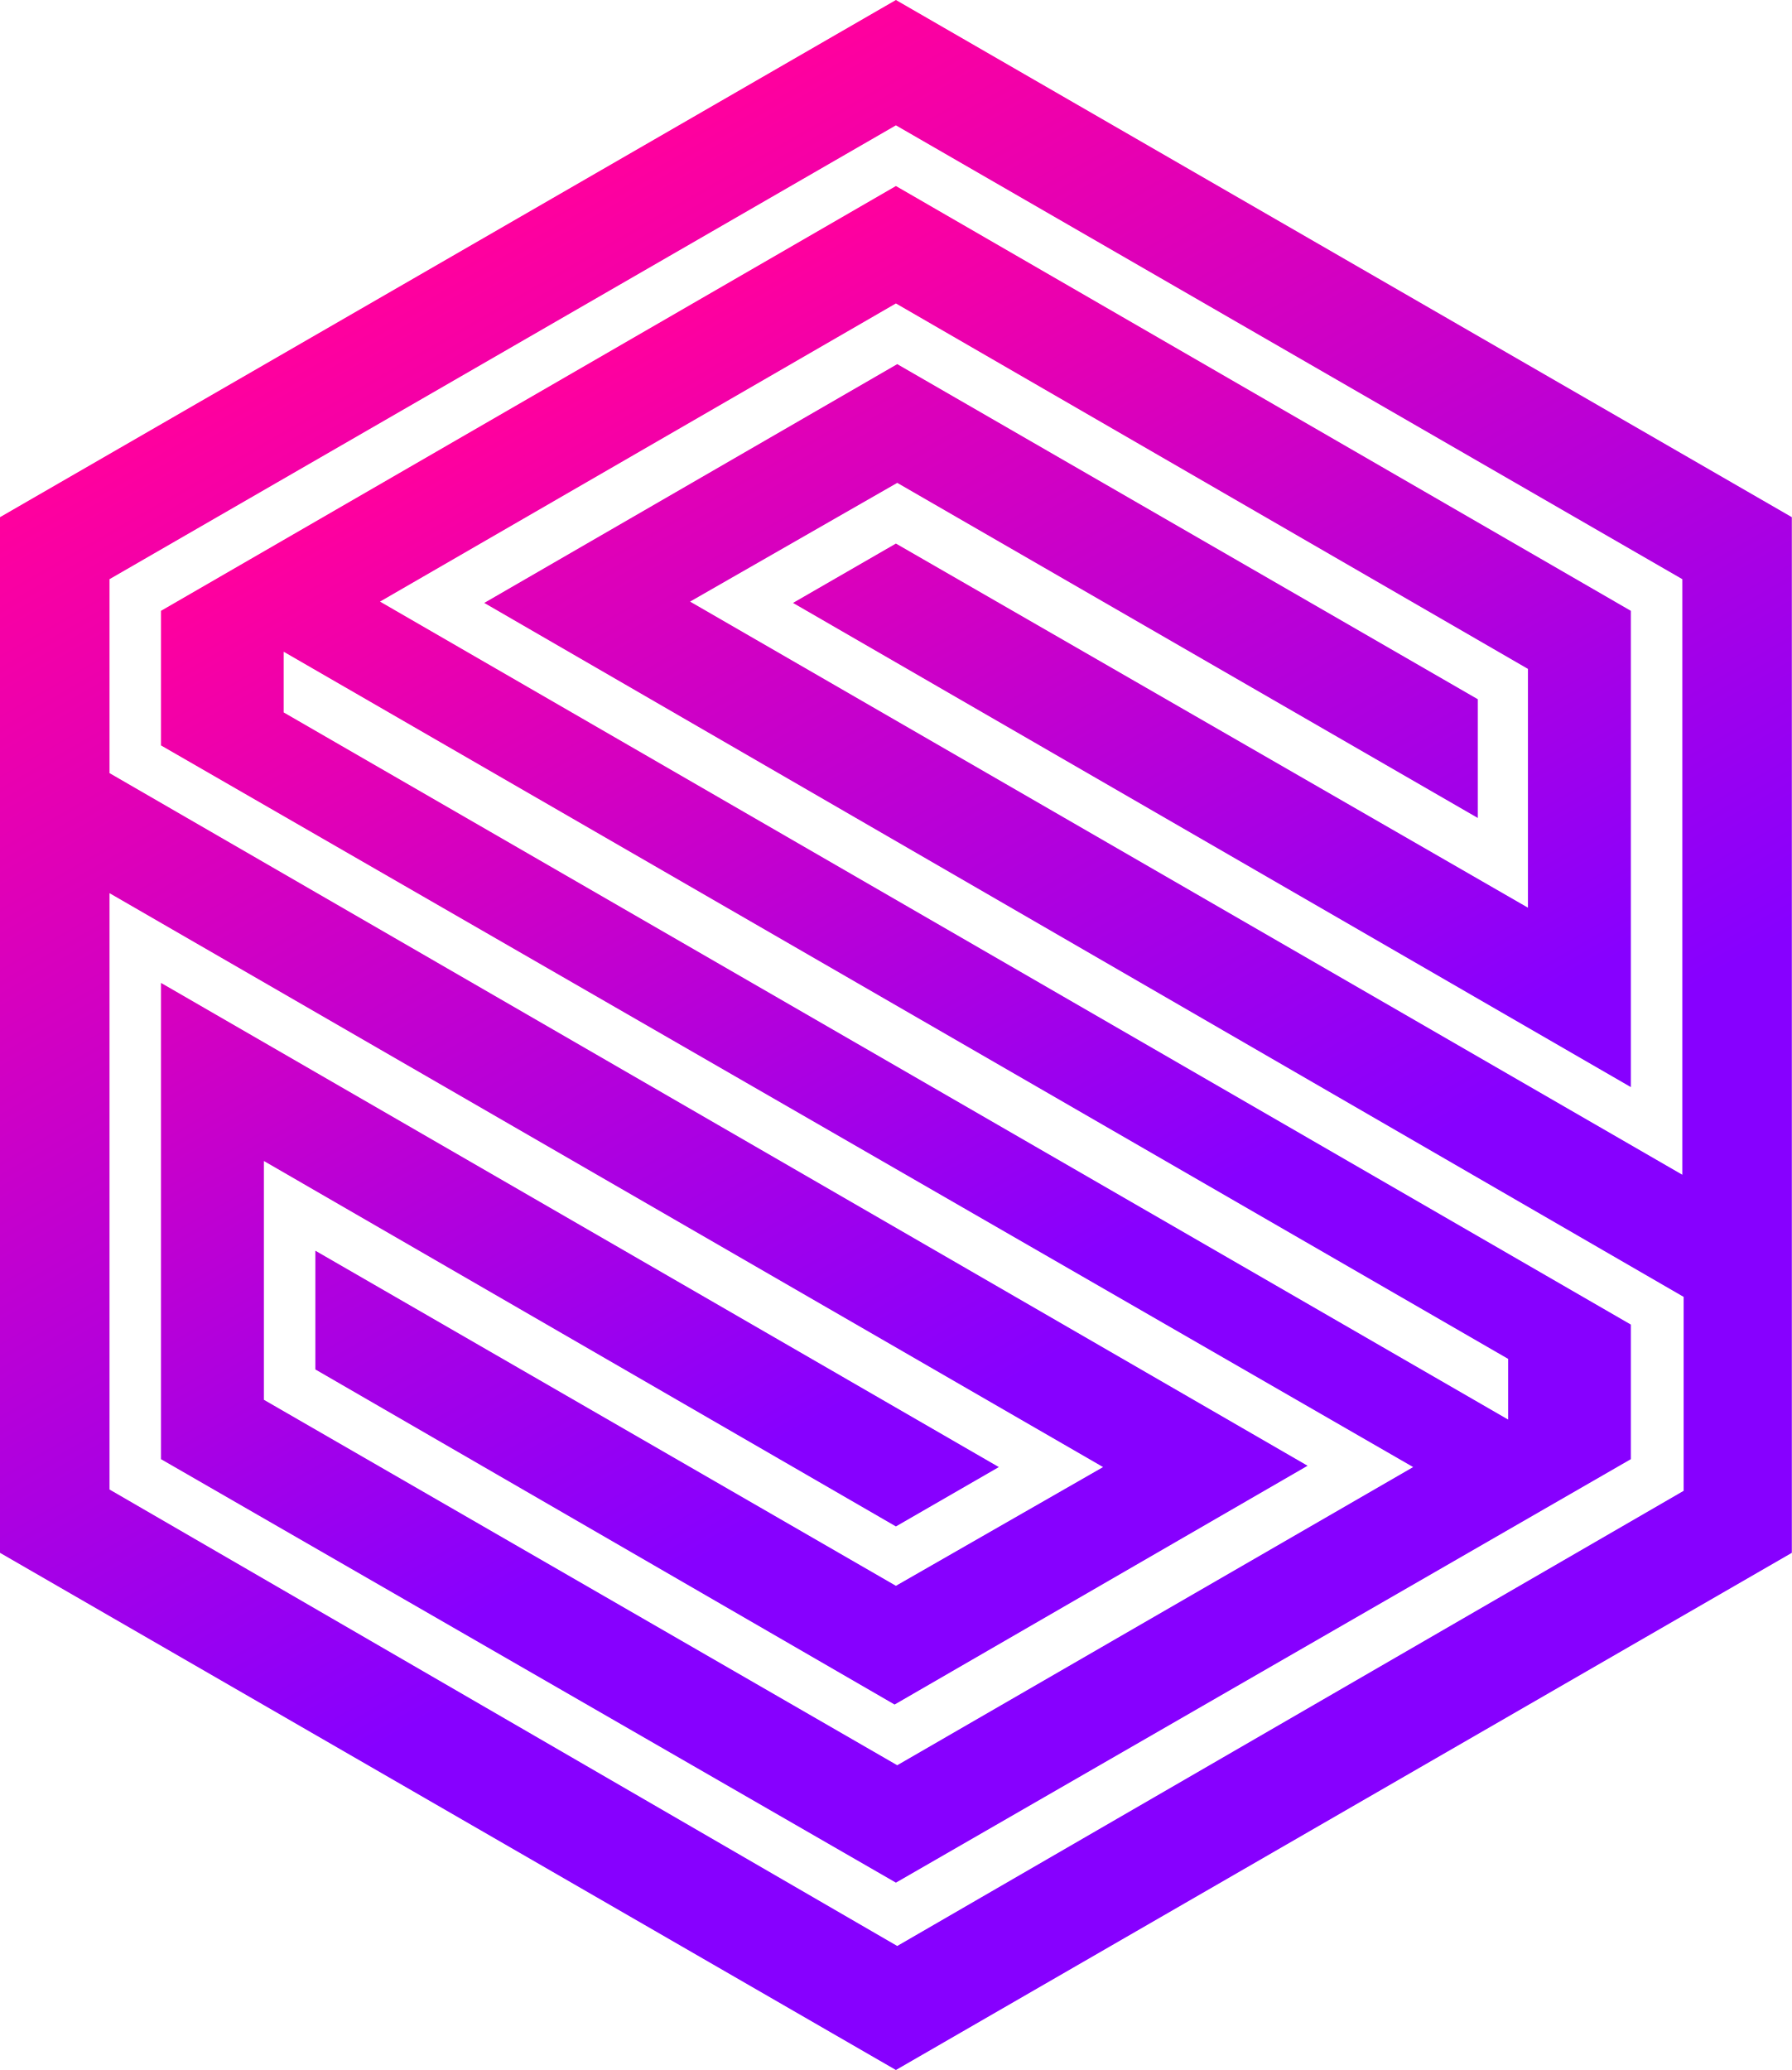
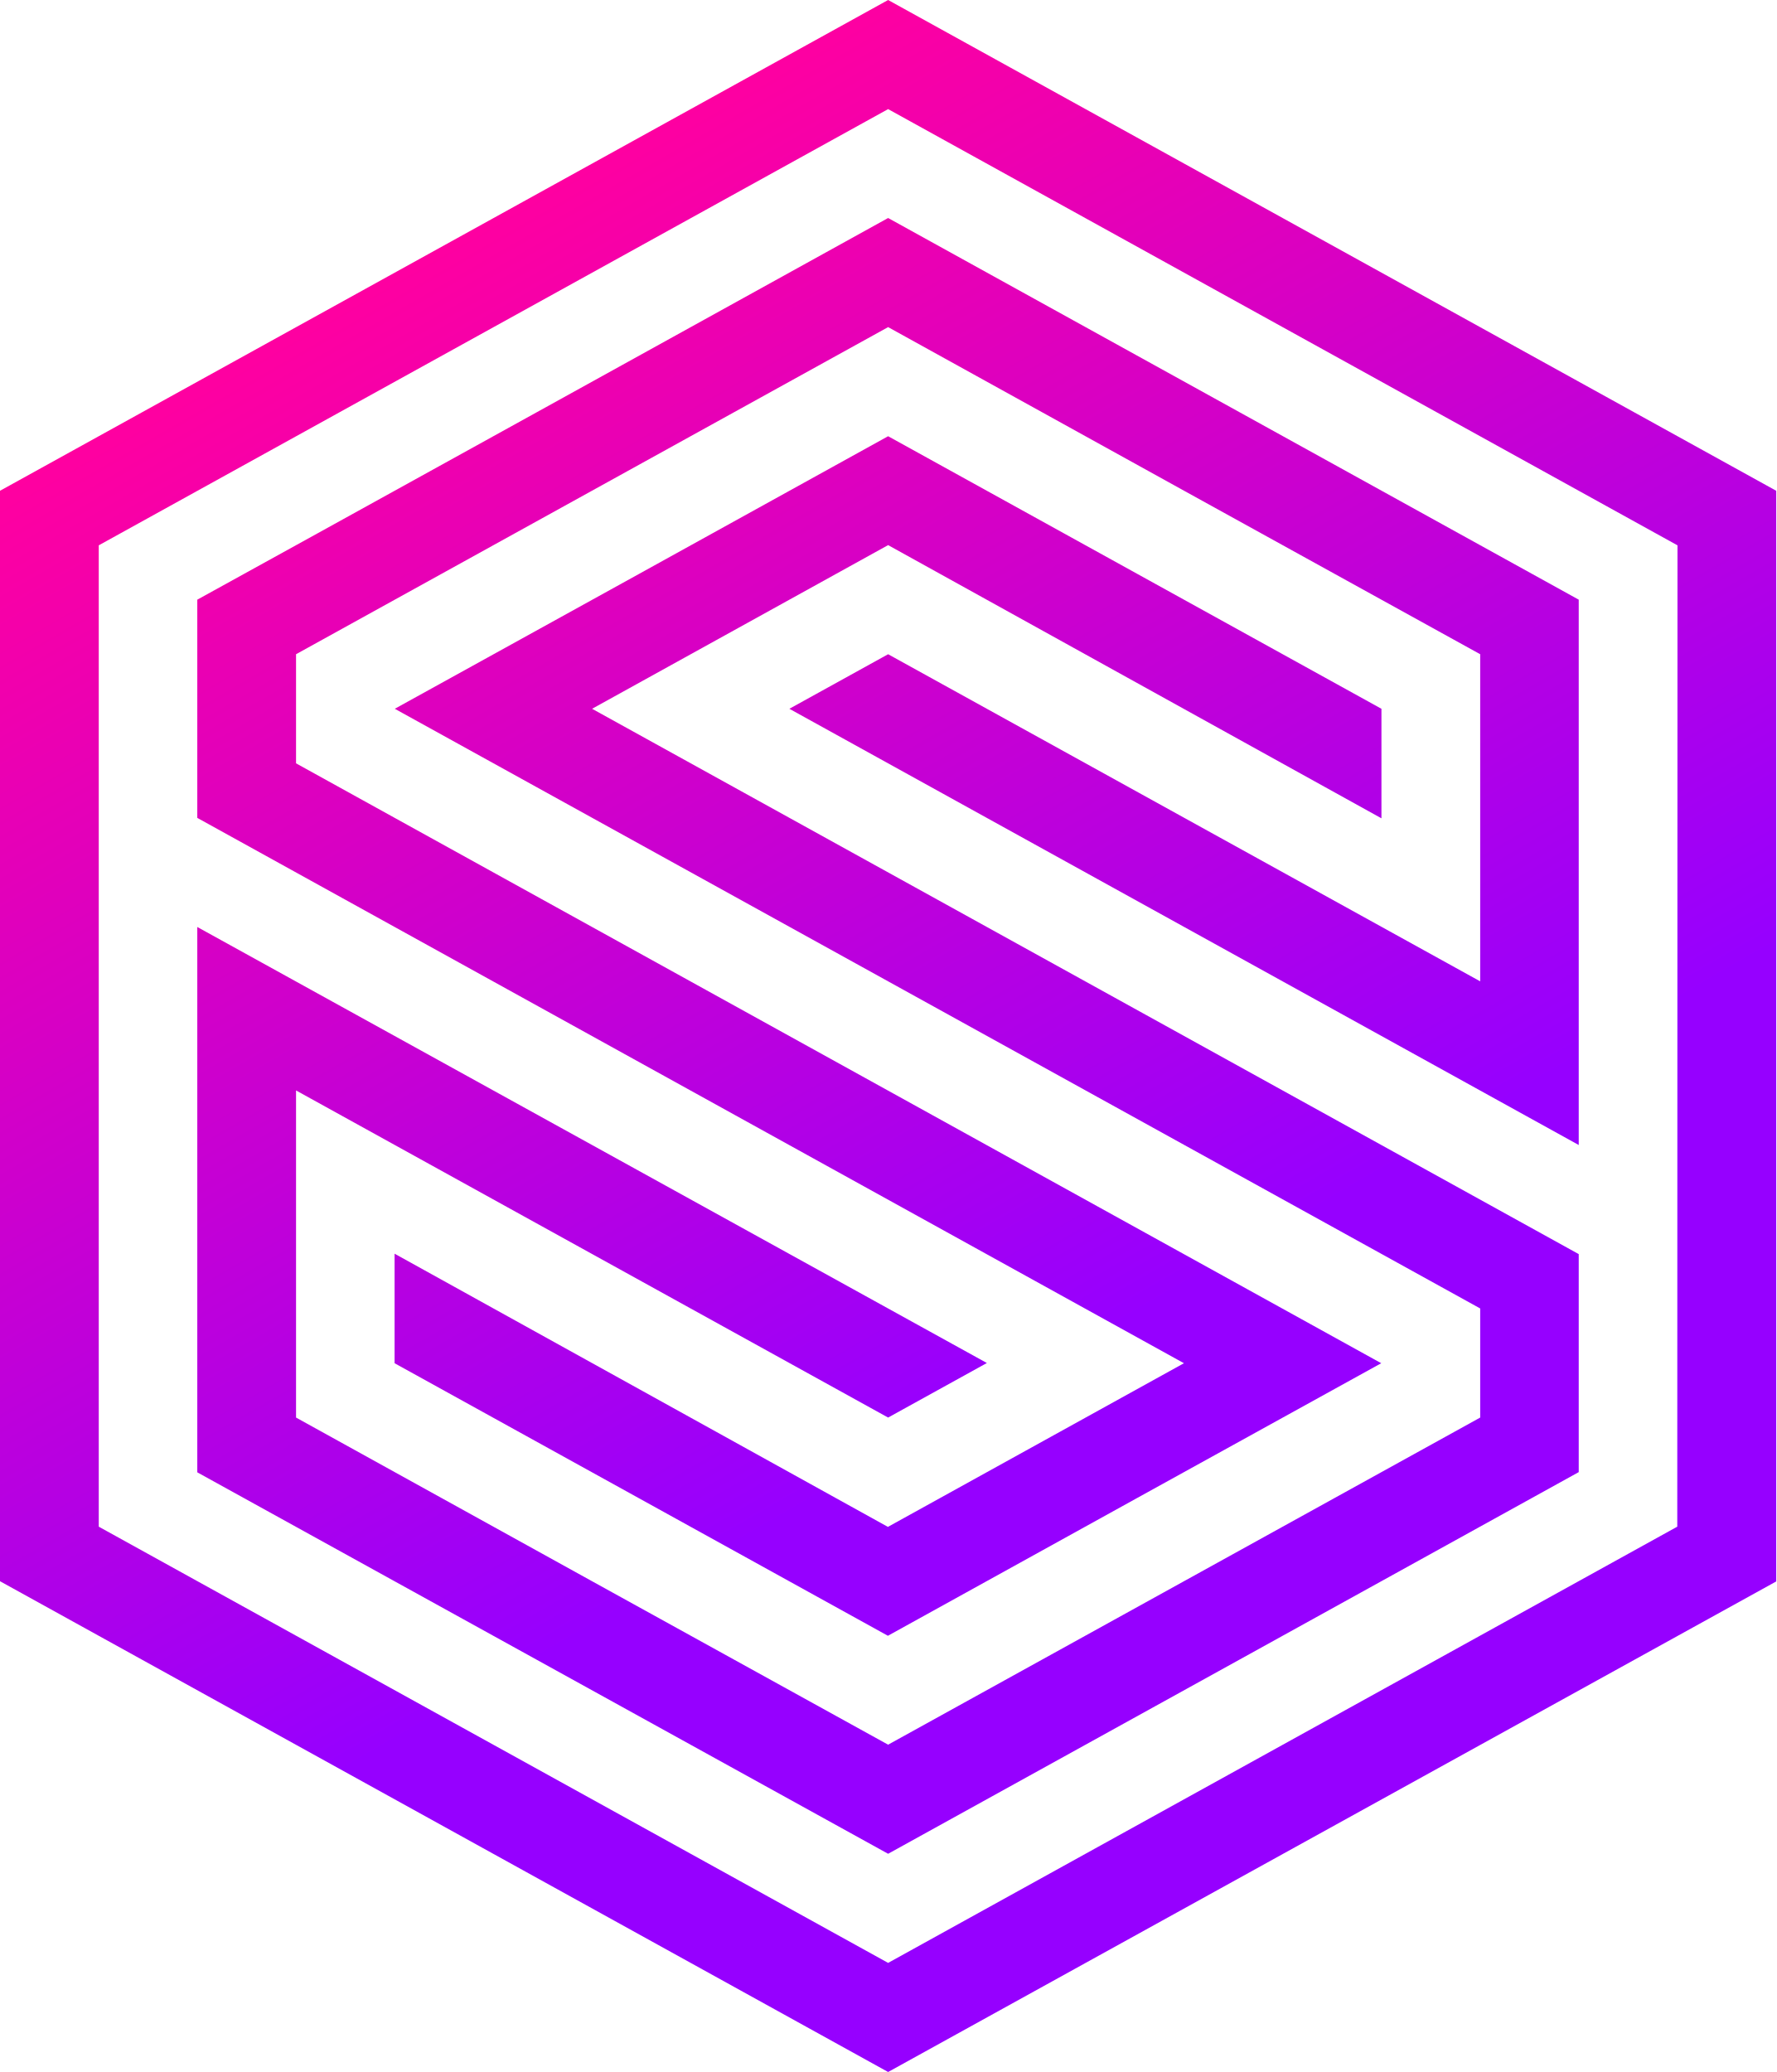
- <svg xmlns="http://www.w3.org/2000/svg" version="1.1" id="SurrealDB" x="0px" y="0px" viewBox="0 0 135.8 156.9" style="enable-background:new 0 0 135.8 156.9;" xml:space="preserve">
+ <svg xmlns="http://www.w3.org/2000/svg" version="1.1" id="SurrealDB" x="0px" y="0px" viewBox="0 0 840 979.9" style="enable-background:new 0 0 840 979.9;" xml:space="preserve">
  <style type="text/css">
	.st0{fill:url(#SVGID_1_);}
- 	.st1{fill:url(#SVGID_00000027595756808290715420000012241630556620234414_);}
</style>
-   <linearGradient id="SVGID_1_" gradientUnits="userSpaceOnUse" x1="40.066" y1="30.209" x2="95.733" y2="126.628">
-     <stop offset="0" style="stop-color:#ff009e" />
-     <stop offset="0.7" style="stop-color:#8700FF" />
+   <linearGradient id="SVGID_1_" gradientUnits="userSpaceOnUse" x1="203.348" y1="498.697" x2="636.696" y2="1249.278" gradientTransform="matrix(1 0 0 1 0 -384)">
+     <stop offset="0" style="stop-color:#FF00A0" />
+     <stop offset="0.7" style="stop-color:#9600FF" />
  </linearGradient>
-   <path class="st0" d="M107.1,111.2l-39.1,22.6L20,106.1V88l47.9,27.7l7.8-4.5L12.2,74.5v36.1l55.7,32.1l55.7-32.1v-10.2L28.8,45.6  l39.1-22.6l47.9,27.7v18.1L67.9,41.2l-7.8,4.5l63.5,36.7V46.3L67.9,14.1L12.2,46.3v10.2L107.1,111.2z M21.5,49.4l92.8,53.6v4.6  L21.5,54V49.4z" />
-   <linearGradient id="SVGID_00000088124142509329847630000015962249896535032205_" gradientUnits="userSpaceOnUse" x1="33.928" y1="19.577" x2="101.871" y2="137.258">
-     <stop offset="0" style="stop-color:#ff009e" />
-     <stop offset="0.7" style="stop-color:#8700FF" />
-   </linearGradient>
-   <path style="fill:url(#SVGID_00000088124142509329847630000015962249896535032205_);" d="M67.9,0L0,39.2v78.5l67.9,39.2l67.9-39.2  V39.2L67.9,0z M127.6,89.1L52.3,45.6l15.7-9l44,25.4v-9l-44-25.4L36.7,45.7l90.9,52.6v14.7l-59.6,34.5L8.3,112.9V67.7l75.3,43.5  l-15.7,9l-44-25.4v9l43.9,25.4l31.3-18.1L8.3,58.6V43.9L67.9,9.5l59.6,34.4V89.1z" />
+   <path class="st0" d="M746.6,593.1L280,335.2l140-77.4L653.3,387v-51.8L420,206.3c-34.7,19.2-202.4,111.9-233.3,128.9  c28.7,15.9,330.1,182.4,513.3,283.6v51.6c-24.9,13.8-280,154.7-280,154.7C350.2,786.6,209.7,709,140,670.4V515.7l280,154.7l0,0  l46.7-25.8L93.3,438.4v257.9L420,876.7c32.2-17.8,302.8-167.3,326.6-180.5l0,0V593.1L746.6,593.1z M420,0L0,232.1v515.7l420,232.1  l420-232V232.1L420,0z M793.2,722L793.2,722L420,928.3L46.7,722V257.9l0,0L420,51.6l373.3,206.3L793.2,722L793.2,722z M93.3,283.6  v103.2l466.6,257.9l-140,77.4L186.6,592.9v51.8l233.3,128.9c34.7-19.2,202.4-111.9,233.3-128.9C624.5,628.8,323.2,462.3,140,361  v-51.6c24.9-13.8,280-154.7,280-154.7c69.7,38.6,210.2,116.2,280,154.7v154.7L420,309.4l0,0l-46.7,25.8l373.3,206.3V283.6L420,103.1  C387.7,121,117.2,270.5,93.3,283.6z" />
</svg>
